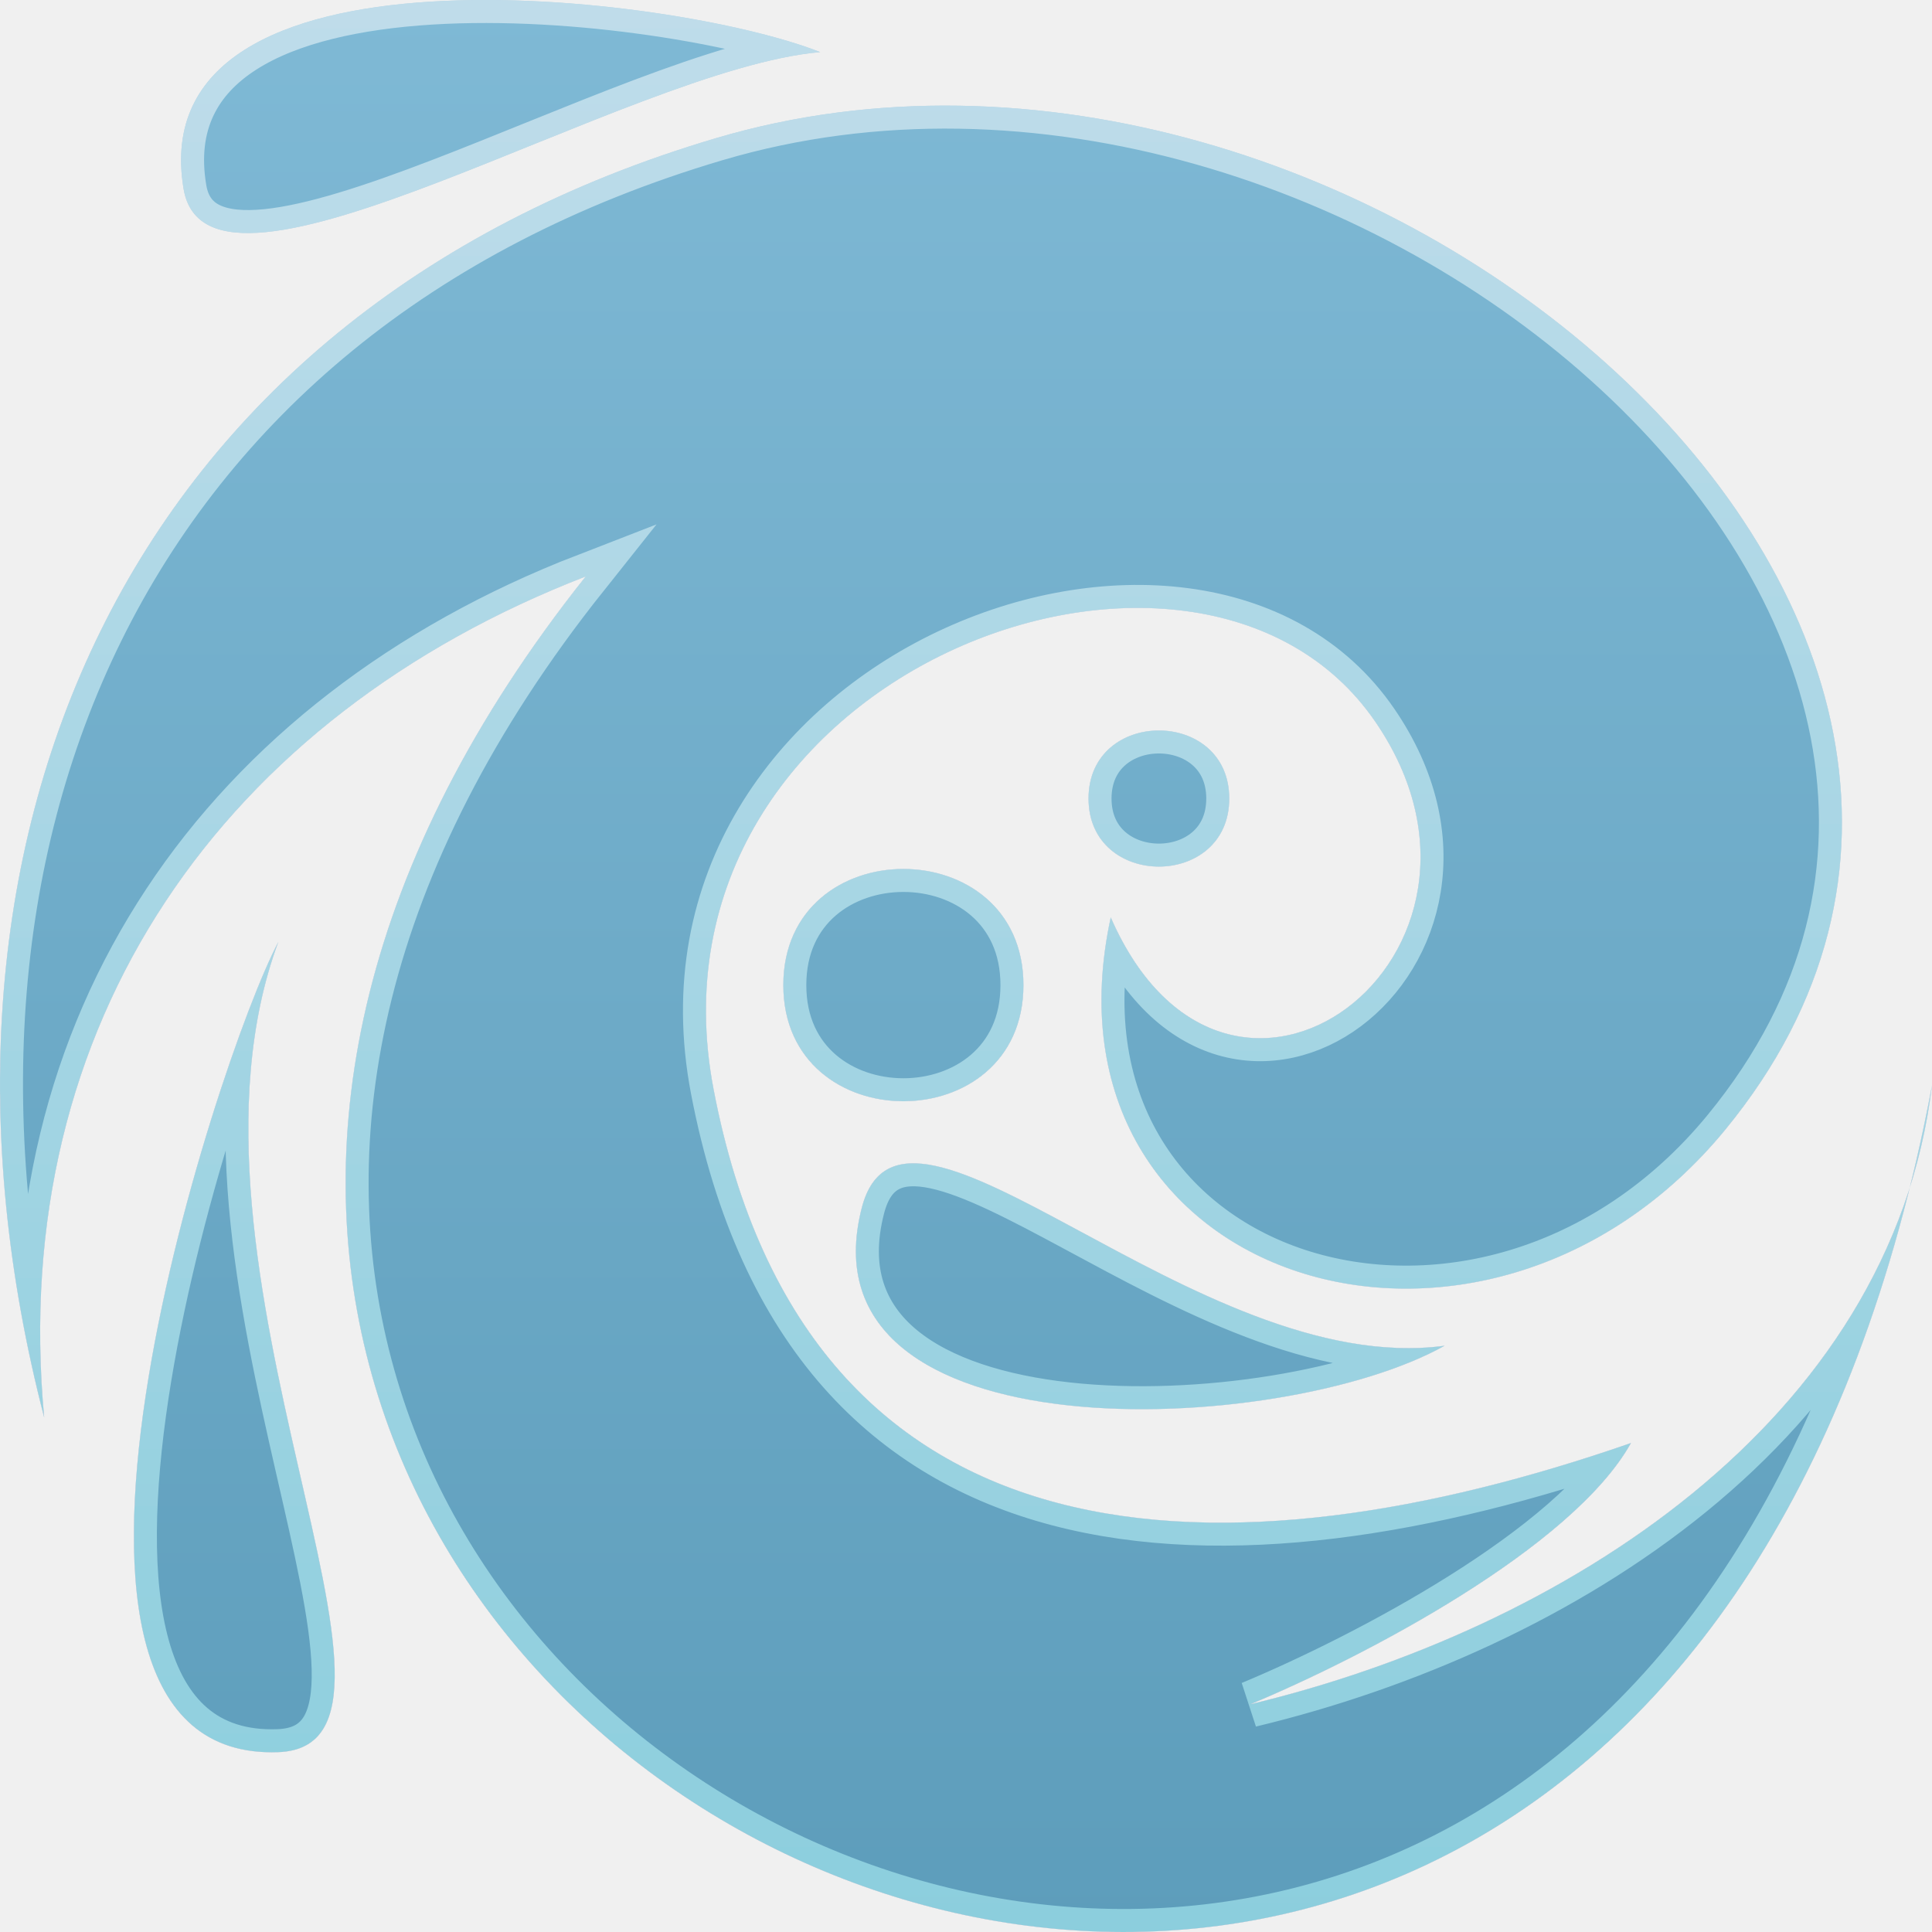
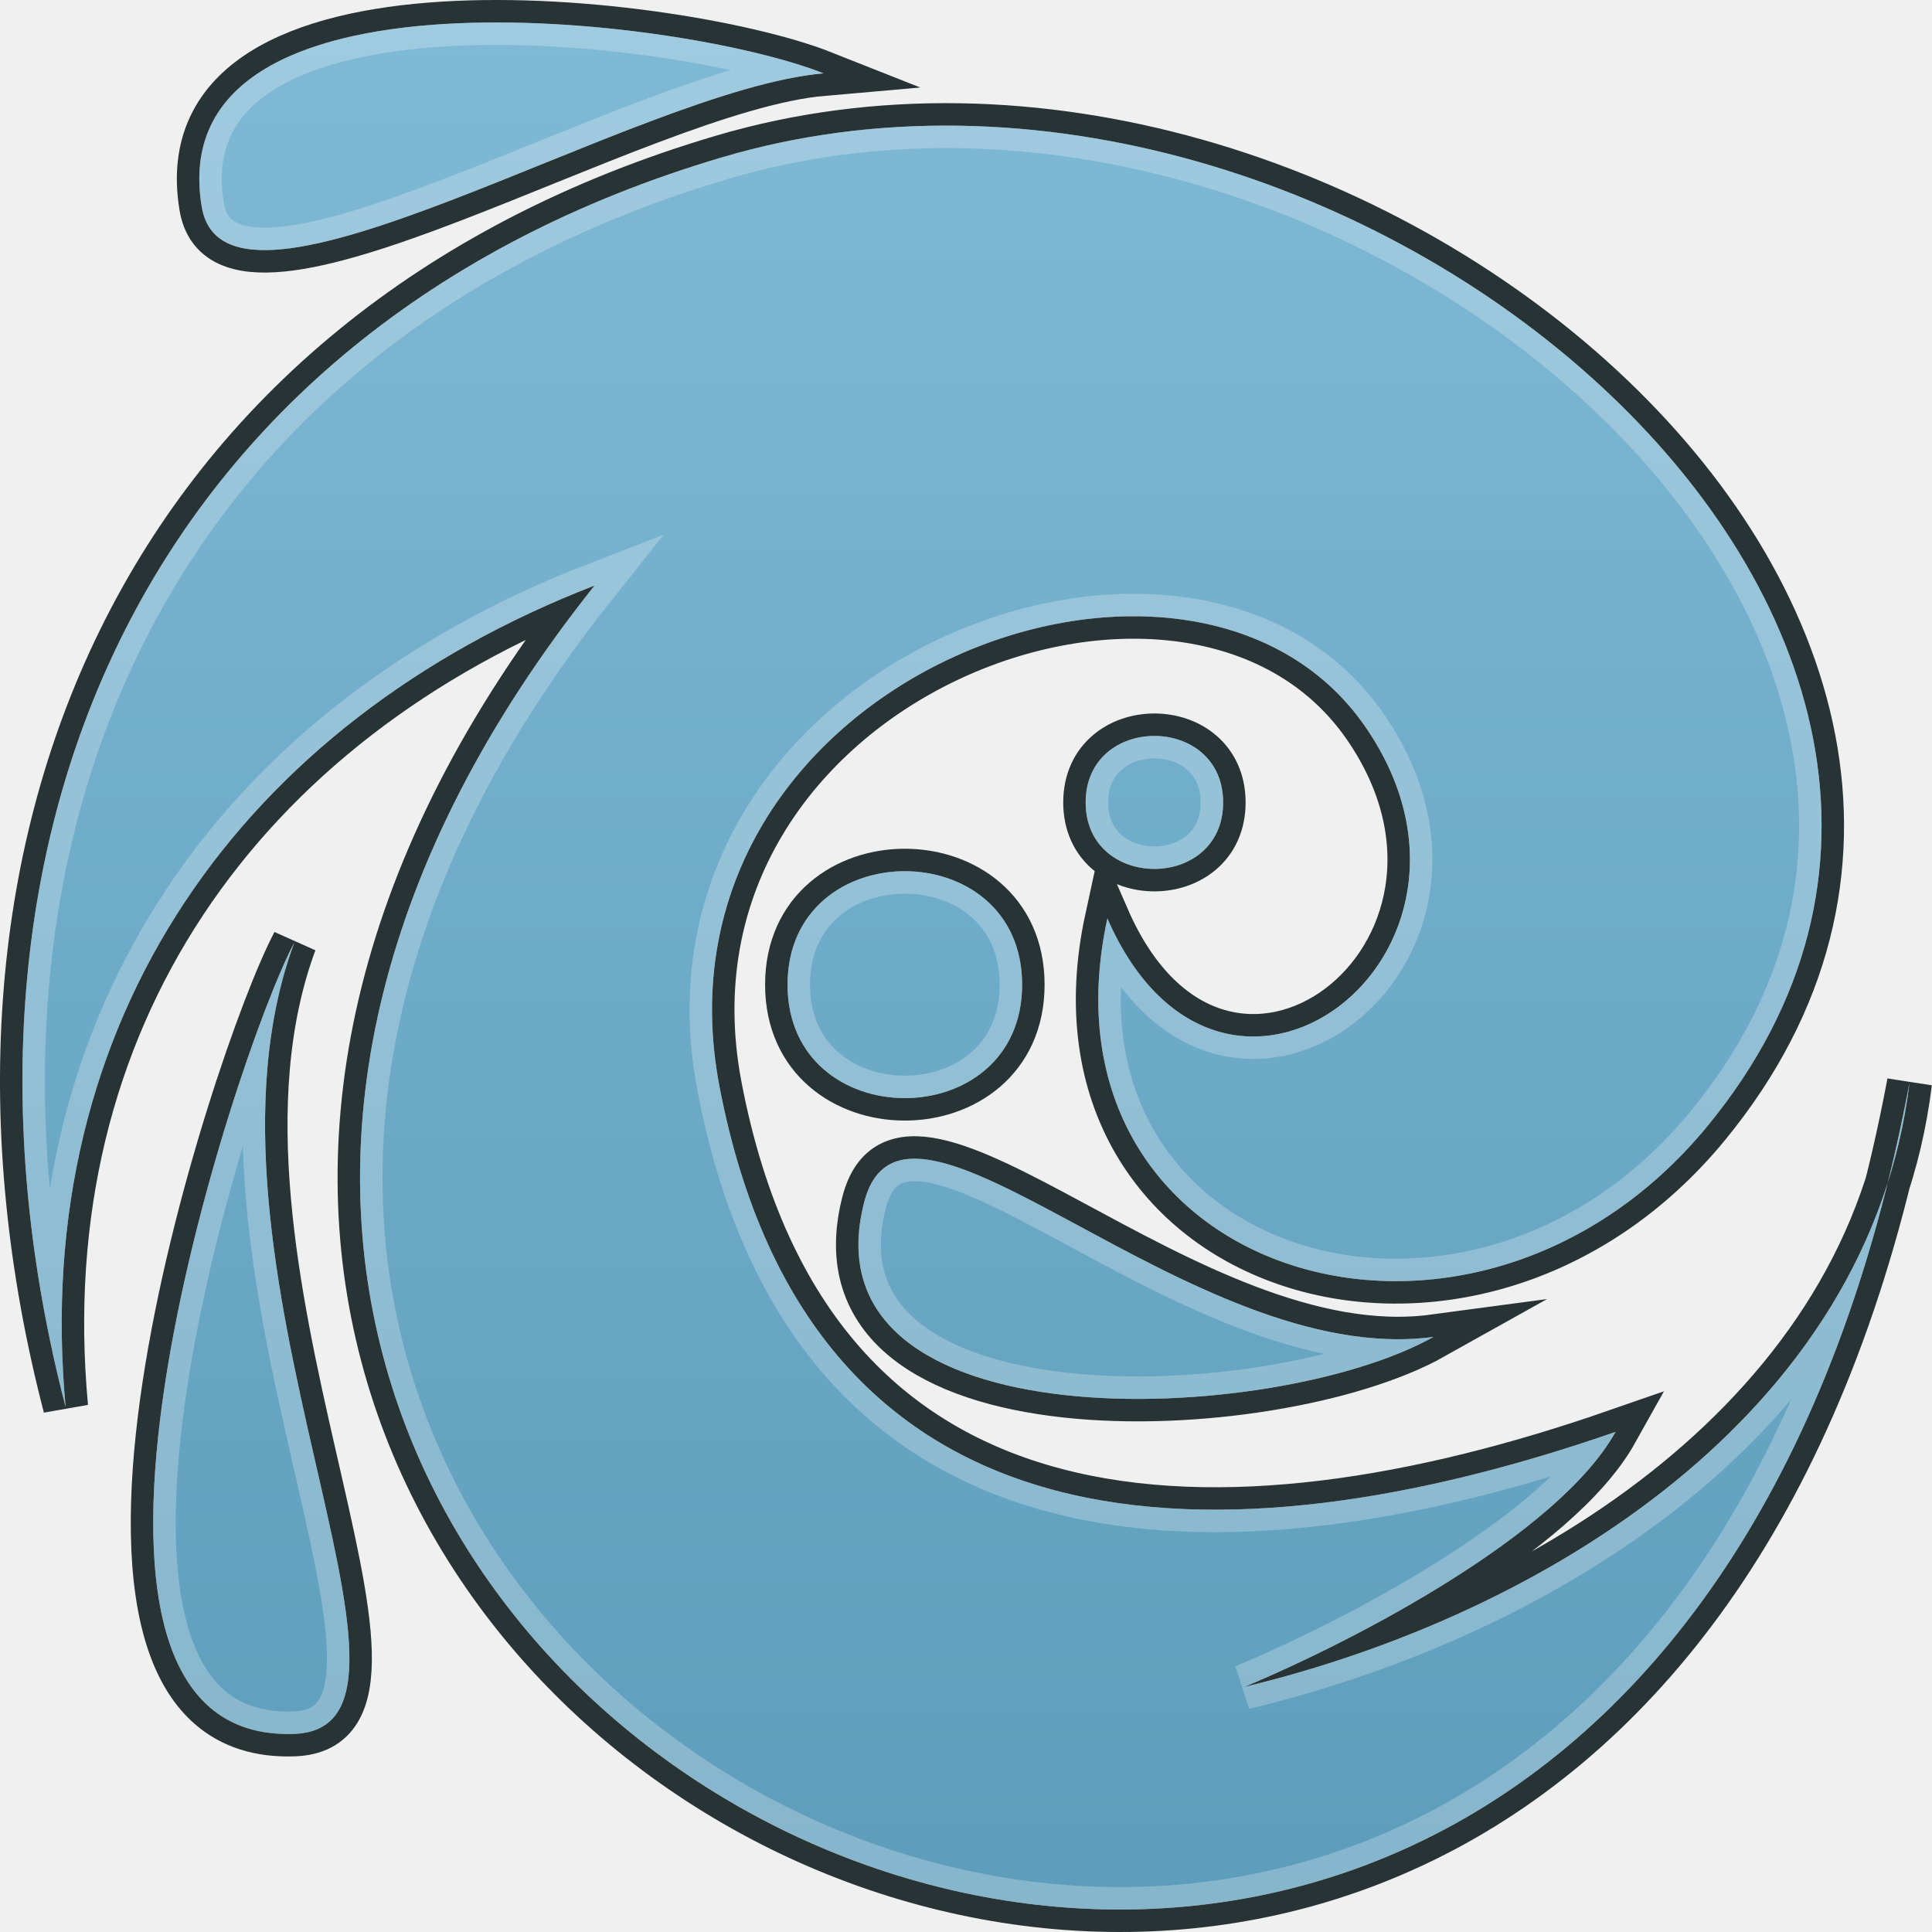
- <svg xmlns="http://www.w3.org/2000/svg" xmlns:xlink="http://www.w3.org/1999/xlink" width="84" height="84" viewBox="0 0 84 84" fill="none">
-   <use xlink:href="#stroke0_2494_26" fill="url(#paint0_linear_2494_26)" />
-   <mask id="stroke1_2494_26" fill="white">
-     <use xlink:href="#stroke0_2494_26" />
+ <svg xmlns="http://www.w3.org/2000/svg" xmlns:xlink="http://www.w3.org/1999/xlink" width="86" height="86" viewBox="0 0 86 86" fill="none">
+   <use xlink:href="#stroke0_2496_74" fill="url(#paint0_linear_2496_74)" />
+   <mask id="stroke1_2496_74" maskUnits="userSpaceOnUse" x="0" y="0" width="86" height="86" fill="black">
+     <rect fill="white" width="86" height="86" />
+     <use xlink:href="#stroke0_2496_74" />
  </mask>
-   <path d="M35.66 2.265C27.266 2.992 9.055 14.629 7.981 8.208C6.097 -3.048 29.302 -0.255 35.66 2.265ZM48.293 39.885C53.409 51.582 66.759 41.515 59.789 31.37C52.033 20.078 27.567 29.303 31.027 47.368C35.128 68.791 53.543 68.773 70.913 62.739C68.358 67.311 59.316 72.036 54.372 74.096C67.862 70.856 82.214 61.88 84 47.189C70.913 116.995 -14.17 74.87 25.465 25.064C9.746 31.149 0.327 44.463 1.921 61.63C-4.496 36.905 5.144 13.696 31.134 6.005C58.843 -2.194 93.155 27.004 75.021 49.107C64.515 61.912 44.828 55.858 48.293 39.885ZM47.328 34.719C47.328 30.773 53.446 30.773 53.446 34.719C53.446 38.665 47.328 38.665 47.328 34.719ZM34.057 42.831C34.057 36.097 44.498 36.097 44.498 42.831C44.498 49.564 34.057 49.564 34.057 42.831ZM12.102 40.953C6.853 55.103 19.655 75.901 12.102 76.181C-0.554 76.651 9.375 46.107 12.102 40.953ZM62.809 58.511C55.646 62.521 34.674 63.401 37.466 52.521C39.273 45.477 51.952 59.962 62.809 58.511Z" stroke-width="2" stroke-miterlimit="10" stroke="white" stroke-opacity="0.5" style="mix-blend-mode:overlay" mask="url(#stroke1_2494_26)" />
+   <path d="M36.66 3.265C28.266 3.992 10.055 15.629 8.981 9.208C7.097 -2.048 30.302 0.745 36.66 3.265ZM49.293 40.885C54.409 52.582 67.759 42.515 60.789 32.37C53.033 21.078 28.567 30.303 32.027 48.368C36.128 69.791 54.543 69.773 71.913 63.739C69.358 68.311 60.316 73.036 55.372 75.096C68.862 71.856 83.214 62.88 85 48.189C71.913 117.995 -13.17 75.87 26.465 26.064C10.746 32.149 1.327 45.463 2.921 62.63C-3.496 37.905 6.144 14.696 32.134 7.005C59.843 -1.194 94.155 28.004 76.021 50.107C65.515 62.912 45.828 56.858 49.293 40.885ZM48.328 35.719C48.328 31.773 54.446 31.773 54.446 35.719C54.446 39.665 48.328 39.665 48.328 35.719ZM35.057 43.831C35.057 37.097 45.498 37.097 45.498 43.831C45.498 50.564 35.057 50.564 35.057 43.831ZM13.102 41.953C7.853 56.103 20.655 76.901 13.102 77.181C0.446 77.651 10.375 47.107 13.102 41.953ZM63.809 59.511C56.646 63.521 35.674 64.401 38.466 53.521C40.273 46.477 52.952 60.962 63.809 59.511Z" stroke-width="2" stroke-miterlimit="10" stroke="#273334" mask="url(#stroke1_2496_74)" />
+   <mask id="stroke2_2496_74" fill="white">
+     <path d="M36.66 3.265C28.266 3.992 10.055 15.629 8.981 9.208C7.097 -2.048 30.302 0.745 36.66 3.265ZM49.293 40.885C54.409 52.582 67.759 42.515 60.789 32.37C53.033 21.078 28.567 30.303 32.027 48.368C36.128 69.791 54.543 69.773 71.913 63.739C69.358 68.311 60.316 73.036 55.372 75.096C68.862 71.856 83.214 62.88 85 48.189C71.913 117.995 -13.17 75.87 26.465 26.064C10.746 32.149 1.327 45.463 2.921 62.63C-3.496 37.905 6.144 14.696 32.134 7.005C59.843 -1.194 94.155 28.004 76.021 50.107C65.515 62.912 45.828 56.858 49.293 40.885ZM48.327 35.719C48.327 31.773 54.446 31.773 54.446 35.719C54.446 39.665 48.327 39.665 48.327 35.719ZM35.057 43.831C35.057 37.097 45.498 37.097 45.498 43.831C45.498 50.564 35.057 50.564 35.057 43.831ZM13.102 41.953C7.853 56.103 20.655 76.901 13.102 77.181C0.446 77.651 10.375 47.107 13.102 41.953ZM63.809 59.511C56.646 63.521 35.674 64.401 38.466 53.521C40.273 46.477 52.952 60.962 63.809 59.511Z" />
+   </mask>
+   <path d="M36.66 3.265C28.266 3.992 10.055 15.629 8.981 9.208C7.097 -2.048 30.302 0.745 36.66 3.265ZM49.293 40.885C54.409 52.582 67.759 42.515 60.789 32.37C53.033 21.078 28.567 30.303 32.027 48.368C36.128 69.791 54.543 69.773 71.913 63.739C69.358 68.311 60.316 73.036 55.372 75.096C68.862 71.856 83.214 62.88 85 48.189C71.913 117.995 -13.17 75.87 26.465 26.064C10.746 32.149 1.327 45.463 2.921 62.63C-3.496 37.905 6.144 14.696 32.134 7.005C59.843 -1.194 94.155 28.004 76.021 50.107C65.515 62.912 45.828 56.858 49.293 40.885ZM48.328 35.719C48.328 31.773 54.446 31.773 54.446 35.719C54.446 39.665 48.328 39.665 48.328 35.719ZM35.057 43.831C35.057 37.097 45.498 37.097 45.498 43.831C45.498 50.564 35.057 50.564 35.057 43.831ZM13.102 41.953C7.853 56.103 20.655 76.901 13.102 77.181C0.446 77.651 10.375 47.107 13.102 41.953ZM63.809 59.511C56.646 63.521 35.674 64.401 38.466 53.521C40.273 46.477 52.952 60.962 63.809 59.511Z" stroke-width="2" stroke-miterlimit="10" stroke="white" stroke-opacity="0.25" mask="url(#stroke2_2496_74)" />
  <defs>
-     <linearGradient id="paint0_linear_2494_26" x1="42" y1="0" x2="42" y2="84" gradientUnits="userSpaceOnUse">
+     <linearGradient id="paint0_linear_2496_74" x1="43" y1="1" x2="43" y2="85" gradientUnits="userSpaceOnUse">
      <stop stop-color="#7FB9D5" />
      <stop offset="1" stop-color="#5D9DBB" />
    </linearGradient>
-     <path id="stroke0_2494_26" d="M35.66 2.265C27.266 2.992 9.055 14.629 7.981 8.208C6.097 -3.048 29.302 -0.255 35.66 2.265ZM48.293 39.885C53.409 51.582 66.759 41.515 59.789 31.37C52.033 20.078 27.567 29.303 31.027 47.368C35.128 68.791 53.543 68.773 70.913 62.739C68.358 67.311 59.316 72.036 54.372 74.096C67.862 70.856 82.214 61.88 84 47.189C70.913 116.995 -14.17 74.87 25.465 25.064C9.746 31.149 0.327 44.463 1.921 61.63C-4.496 36.905 5.144 13.696 31.134 6.005C58.843 -2.194 93.155 27.004 75.021 49.107C64.515 61.912 44.828 55.858 48.293 39.885ZM47.327 34.719C47.327 30.773 53.446 30.773 53.446 34.719C53.446 38.665 47.327 38.665 47.327 34.719ZM34.057 42.831C34.057 36.097 44.498 36.097 44.498 42.831C44.498 49.564 34.057 49.564 34.057 42.831ZM12.102 40.953C6.853 55.103 19.655 75.901 12.102 76.181C-0.554 76.651 9.375 46.107 12.102 40.953ZM62.809 58.511C55.646 62.521 34.674 63.401 37.466 52.521C39.273 45.477 51.952 59.962 62.809 58.511Z" />
+     <path id="stroke0_2496_74" d="M36.66 3.265C28.266 3.992 10.055 15.629 8.981 9.208C7.097 -2.048 30.302 0.745 36.66 3.265ZM49.293 40.885C54.409 52.582 67.759 42.515 60.789 32.37C53.033 21.078 28.567 30.303 32.027 48.368C36.128 69.791 54.543 69.773 71.913 63.739C69.358 68.311 60.316 73.036 55.372 75.096C68.862 71.856 83.214 62.88 85 48.189C71.913 117.995 -13.17 75.87 26.465 26.064C10.746 32.149 1.327 45.463 2.921 62.63C-3.496 37.905 6.144 14.696 32.134 7.005C59.843 -1.194 94.155 28.004 76.021 50.107C65.515 62.912 45.828 56.858 49.293 40.885ZM48.327 35.719C48.327 31.773 54.446 31.773 54.446 35.719C54.446 39.665 48.327 39.665 48.327 35.719ZM35.057 43.831C35.057 37.097 45.498 37.097 45.498 43.831C45.498 50.564 35.057 50.564 35.057 43.831ZM13.102 41.953C7.853 56.103 20.655 76.901 13.102 77.181C0.446 77.651 10.375 47.107 13.102 41.953ZM63.809 59.511C56.646 63.521 35.674 64.401 38.466 53.521C40.273 46.477 52.952 60.962 63.809 59.511Z" />
  </defs>
</svg>
